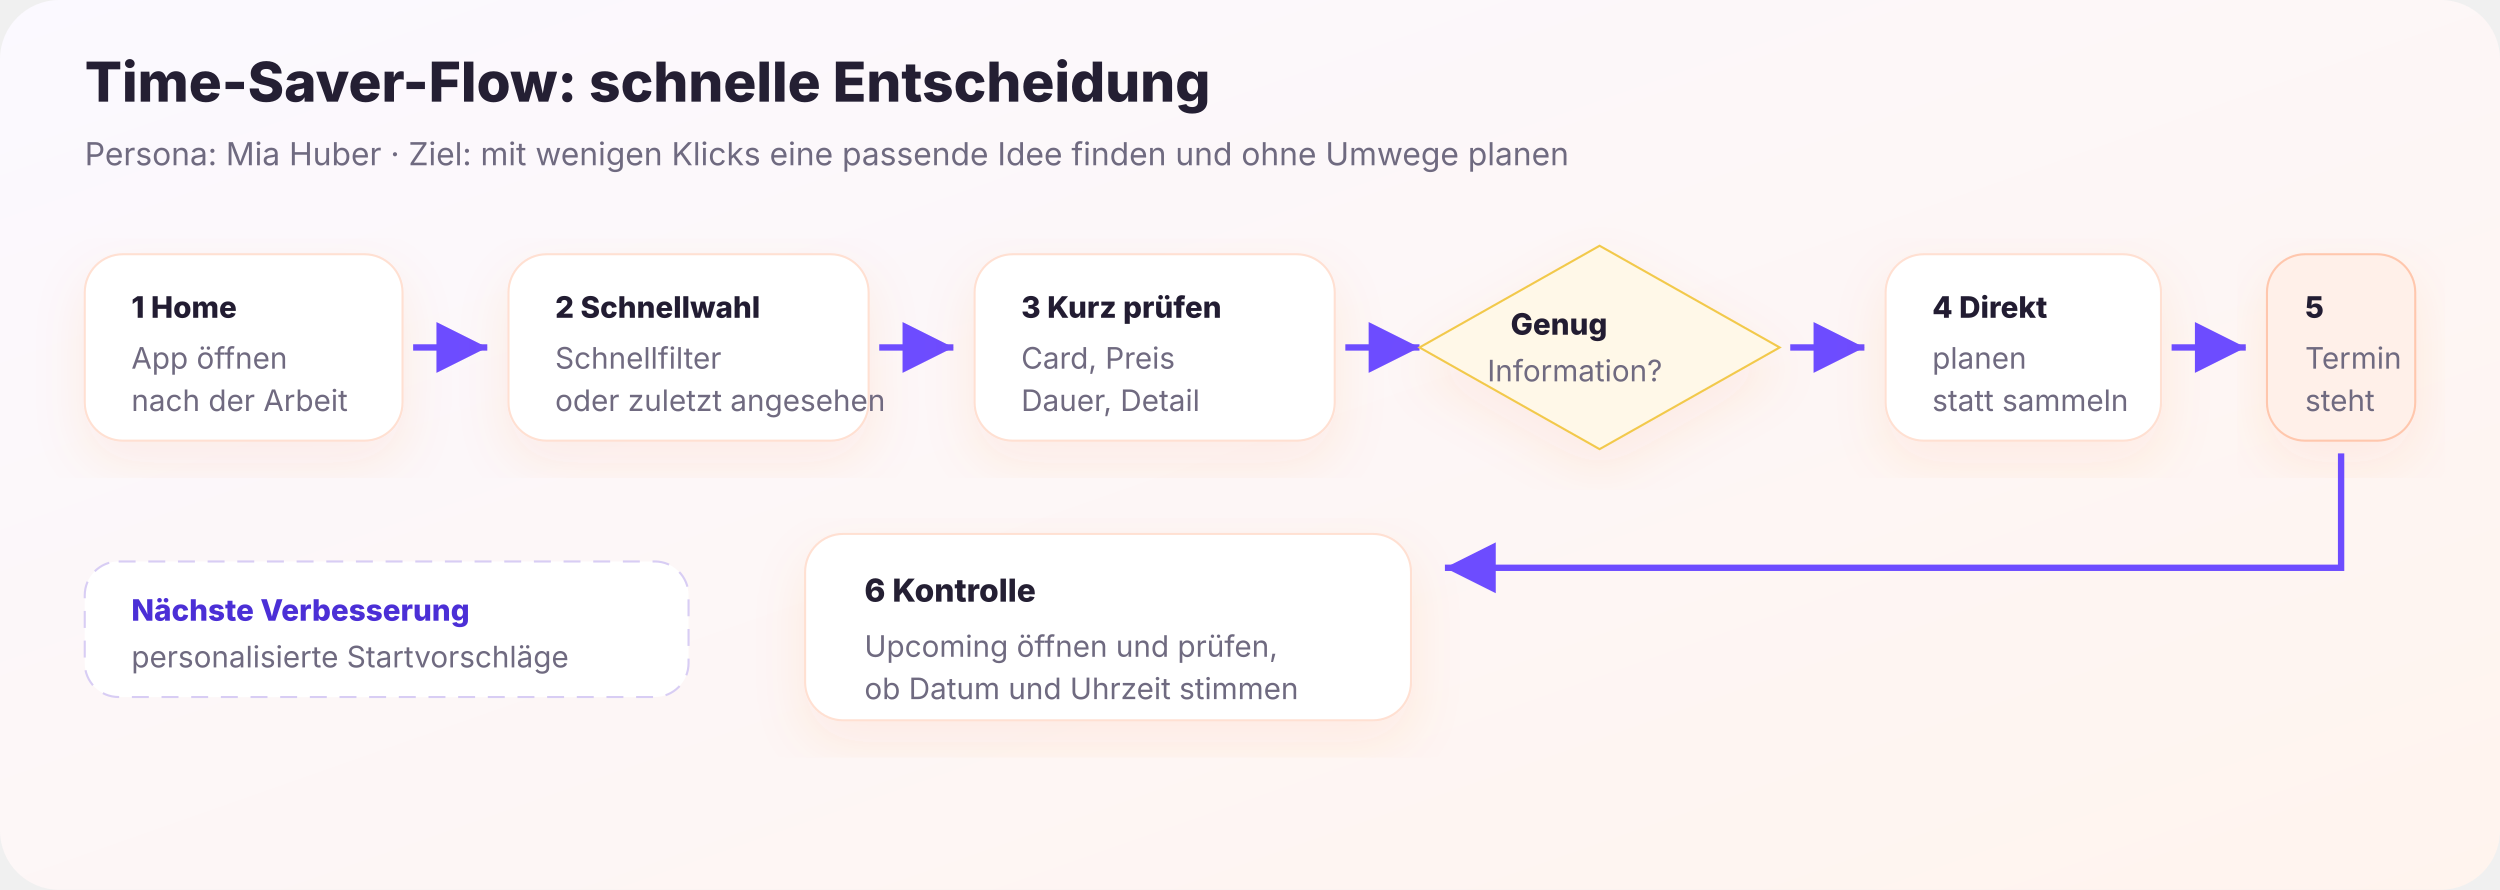
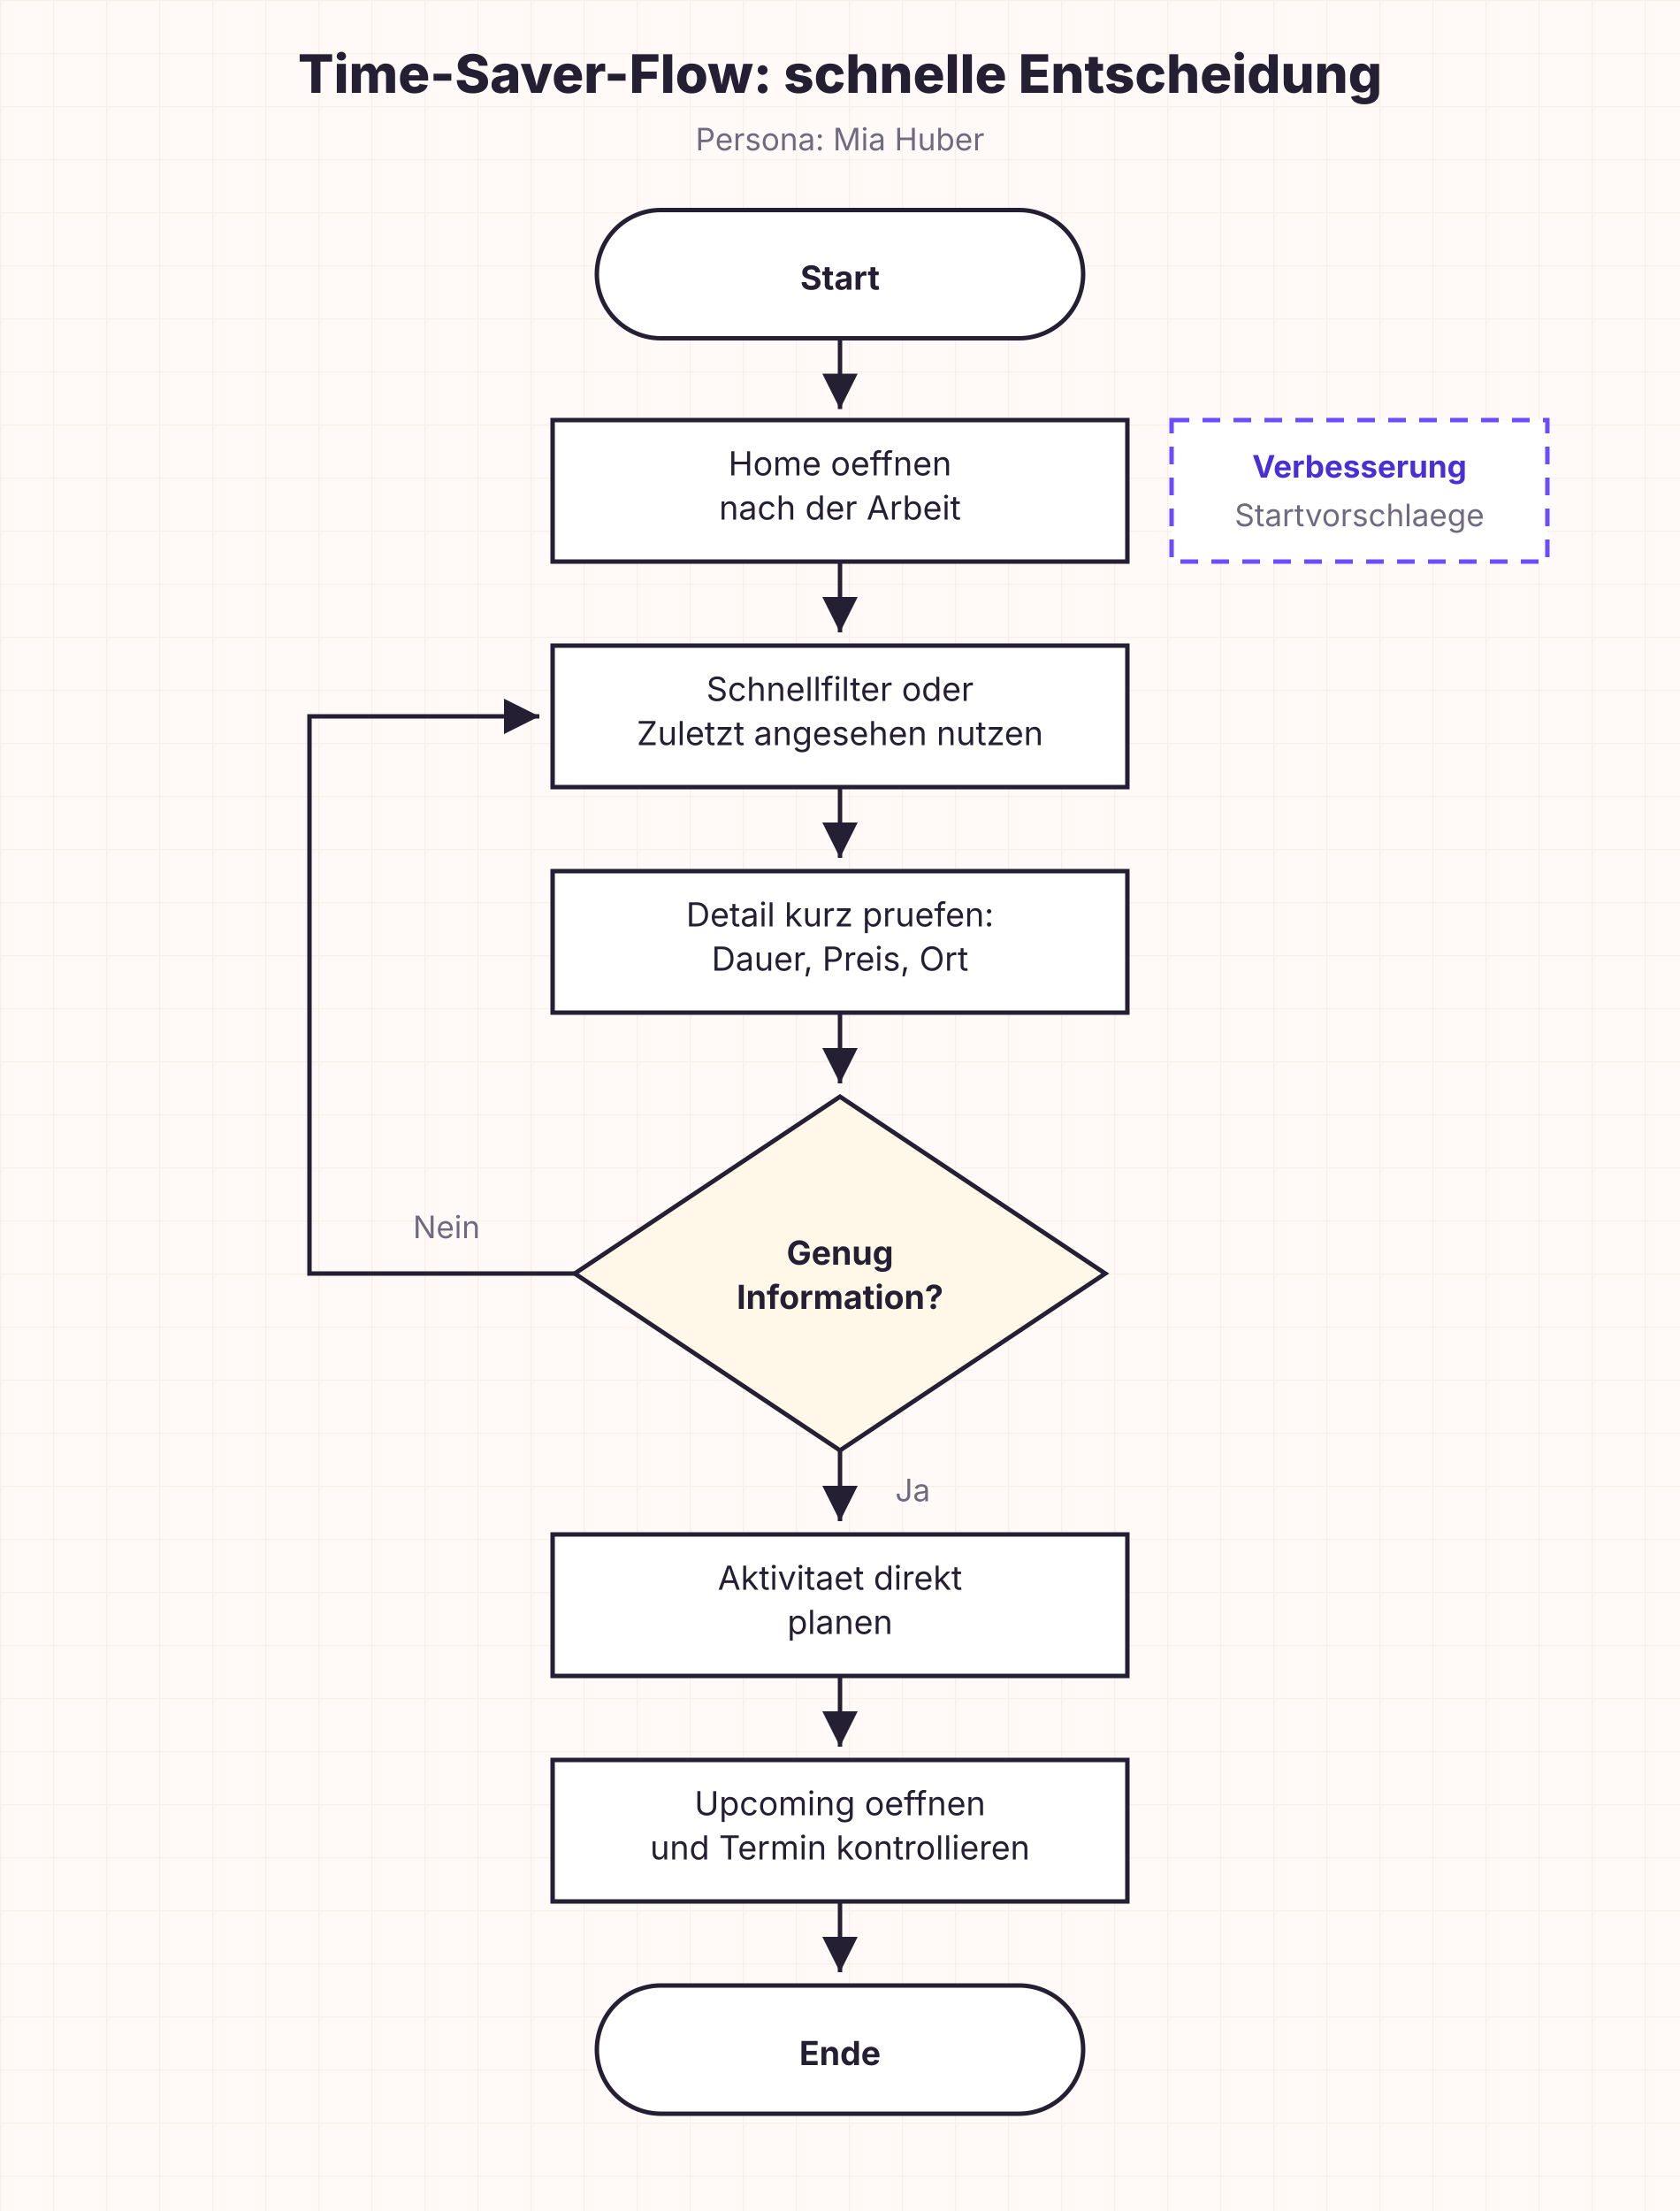
- <svg xmlns="http://www.w3.org/2000/svg" host="app.diagrams.net" version="1.1" width="1180" height="420" viewBox="0 0 1180 420" content="&lt;mxfile host=&quot;app.diagrams.net&quot; modified=&quot;2026-05-13T00:00:00.000Z&quot; agent=&quot;Codex&quot; version=&quot;24.7.17&quot;&gt;&lt;diagram id=&quot;journey-time-saver-flow&quot; name=&quot;Time-Saver-Flow&quot;&gt;&lt;mxGraphModel&gt;&lt;root&gt;&lt;mxCell id=&quot;0&quot;/&gt;&lt;mxCell id=&quot;1&quot; parent=&quot;0&quot;/&gt;&lt;mxCell id=&quot;summary&quot; value=&quot;Time-Saver-Flow: Home - Schnellfilter/Zuletzt angesehen - Detail kurz prüfen - Direkt planen - Upcoming kontrollieren&quot; style=&quot;text;html=1;strokeColor=none;fillColor=none;fontSize=18;fontStyle=1;fontColor=#241f33;&quot; vertex=&quot;1&quot; parent=&quot;1&quot;&gt;&lt;mxGeometry x=&quot;40&quot; y=&quot;40&quot; width=&quot;1000&quot; height=&quot;40&quot; as=&quot;geometry&quot;/&gt;&lt;/mxCell&gt;&lt;/root&gt;&lt;/mxGraphModel&gt;&lt;/diagram&gt;&lt;/mxfile&gt;">
+ <svg xmlns="http://www.w3.org/2000/svg" host="app.diagrams.net" version="1.1" width="760" height="1000" viewBox="0 0 760 1000" content="&lt;mxfile host=&quot;app.diagrams.net&quot; modified=&quot;2026-05-13T00:00:00.000Z&quot; agent=&quot;Codex&quot; version=&quot;24.7.17&quot;&gt;&lt;diagram id=&quot;journey-time-saver-flow&quot; name=&quot;Time-Saver-Flow&quot;&gt;&lt;mxGraphModel&gt;&lt;root&gt;&lt;mxCell id=&quot;0&quot;/&gt;&lt;mxCell id=&quot;1&quot; parent=&quot;0&quot;/&gt;&lt;mxCell id=&quot;note&quot; value=&quot;Klassischer Workflow: Start, Aktivitaeten als Rechtecke, Entscheidung als Raute, Ja/Nein-Pfade, Ende.&quot; style=&quot;text;html=1;&quot; vertex=&quot;1&quot; parent=&quot;1&quot;&gt;&lt;mxGeometry x=&quot;40&quot; y=&quot;40&quot; width=&quot;520&quot; height=&quot;40&quot; as=&quot;geometry&quot;/&gt;&lt;/mxCell&gt;&lt;/root&gt;&lt;/mxGraphModel&gt;&lt;/diagram&gt;&lt;/mxfile&gt;">
  <defs>
-     <linearGradient id="vm-bg-time" x1="0" x2="1" y1="0" y2="1">
-       <stop offset="0%" stop-color="#fbf9ff" />
-       <stop offset="100%" stop-color="#fff4ee" />
-     </linearGradient>
-     <filter id="shadow-time" x="-20%" y="-20%" width="140%" height="140%">
-       <feDropShadow dx="0" dy="10" stdDeviation="12" flood-color="#ff7a45" flood-opacity="0.10" />
-     </filter>
+     <pattern id="grid-time" width="24" height="24" patternUnits="userSpaceOnUse">
+       <path d="M24 0H0V24" fill="none" stroke="#f7ece6" stroke-width="1" />
+     </pattern>
    <marker id="arrow-time" markerWidth="12" markerHeight="12" refX="10" refY="6" orient="auto">
-       <path d="M2,2 L10,6 L2,10 Z" fill="#6d4cff" />
+       <path d="M2,2 L10,6 L2,10 Z" fill="#241f33" />
    </marker>
  </defs>
-   <rect x="0" y="0" width="1180" height="420" rx="28" fill="url(#vm-bg-time)" />
-   <text x="40" y="48" fill="#241f33" font-family="Inter, Arial, sans-serif" font-size="26" font-weight="800">Time-Saver-Flow: schnelle Entscheidung</text>
-   <text x="40" y="78" fill="#6f6a80" font-family="Inter, Arial, sans-serif" font-size="15">Persona: Mia Huber · Ziel: mit wenigen Klicks eine passende Idee finden und ohne Umwege planen</text>
-   <g font-family="Inter, Arial, sans-serif" font-size="14" fill="#241f33">
-     <g filter="url(#shadow-time)">
-       <rect x="40" y="120" width="150" height="88" rx="18" fill="#ffffff" stroke="#ffe0d2" />
-       <text x="62" y="150" font-weight="800">1 Home</text>
-       <text x="62" y="174" fill="#6f6a80">App öffnen</text>
-       <text x="62" y="194" fill="#6f6a80">nach der Arbeit</text>
-     </g>
-     <path d="M195 164 H230" stroke="#6d4cff" stroke-width="3" fill="none" marker-end="url(#arrow-time)" />
-     <g filter="url(#shadow-time)">
-       <rect x="240" y="120" width="170" height="88" rx="18" fill="#ffffff" stroke="#ffe0d2" />
-       <text x="262" y="150" font-weight="800">2 Schnellwahl</text>
-       <text x="262" y="174" fill="#6f6a80">Schnellfilter</text>
-       <text x="262" y="194" fill="#6f6a80">oder zuletzt angesehen</text>
-     </g>
-     <path d="M415 164 H450" stroke="#6d4cff" stroke-width="3" fill="none" marker-end="url(#arrow-time)" />
-     <g filter="url(#shadow-time)">
-       <rect x="460" y="120" width="170" height="88" rx="18" fill="#ffffff" stroke="#ffe0d2" />
-       <text x="482" y="150" font-weight="800">3 Kurz prüfen</text>
-       <text x="482" y="174" fill="#6f6a80">Card, Preis</text>
-       <text x="482" y="194" fill="#6f6a80">Dauer, Detail</text>
-     </g>
-     <path d="M635 164 H670" stroke="#6d4cff" stroke-width="3" fill="none" marker-end="url(#arrow-time)" />
-     <g filter="url(#shadow-time)">
-       <path d="M755 116 L840 164 L755 212 L670 164 Z" fill="#fff8e8" stroke="#f2c94c" />
-       <text x="713" y="158" font-weight="800">Genug</text>
-       <text x="702" y="180" fill="#6f6a80">Information?</text>
-     </g>
-     <path d="M845 164 H880" stroke="#6d4cff" stroke-width="3" fill="none" marker-end="url(#arrow-time)" />
-     <g filter="url(#shadow-time)">
-       <rect x="890" y="120" width="130" height="88" rx="18" fill="#ffffff" stroke="#ffe0d2" />
-       <text x="912" y="150" font-weight="800">4 Direkt</text>
-       <text x="912" y="174" fill="#6f6a80">planen</text>
-       <text x="912" y="194" fill="#6f6a80">statt sammeln</text>
-     </g>
-     <path d="M1025 164 H1060" stroke="#6d4cff" stroke-width="3" fill="none" marker-end="url(#arrow-time)" />
-     <g filter="url(#shadow-time)">
-       <rect x="1070" y="120" width="70" height="88" rx="18" fill="#fff0e9" stroke="#ffc7ad" />
-       <text x="1088" y="150" font-weight="800">5</text>
-       <text x="1088" y="174" fill="#6f6a80">Termin</text>
-       <text x="1088" y="194" fill="#6f6a80">steht</text>
-     </g>
+   <rect width="760" height="1000" fill="#fffaf7" />
+   <rect width="760" height="1000" fill="url(#grid-time)" opacity="0.78" />
+   <text x="380" y="42" text-anchor="middle" font-family="Inter, Arial, sans-serif" font-size="24" font-weight="800" fill="#241f33">Time-Saver-Flow: schnelle Entscheidung</text>
+   <text x="380" y="68" text-anchor="middle" font-family="Inter, Arial, sans-serif" font-size="14" fill="#6f6a80">Persona: Mia Huber</text>
+   <g font-family="Inter, Arial, sans-serif" font-size="15" fill="#241f33" stroke="#241f33" stroke-width="2">
+     <rect x="270" y="95" width="220" height="58" rx="29" fill="#ffffff" />
+     <text x="380" y="131" text-anchor="middle" stroke="none" font-weight="700">Start</text>
+     <path d="M380 153V185" fill="none" marker-end="url(#arrow-time)" />
+     <rect x="250" y="190" width="260" height="64" fill="#ffffff" />
+     <text x="380" y="215" text-anchor="middle" stroke="none">Home oeffnen</text>
+     <text x="380" y="235" text-anchor="middle" stroke="none">nach der Arbeit</text>
+     <path d="M380 254V286" fill="none" marker-end="url(#arrow-time)" />
+     <rect x="250" y="292" width="260" height="64" fill="#ffffff" />
+     <text x="380" y="317" text-anchor="middle" stroke="none">Schnellfilter oder</text>
+     <text x="380" y="337" text-anchor="middle" stroke="none">Zuletzt angesehen nutzen</text>
+     <path d="M380 356V388" fill="none" marker-end="url(#arrow-time)" />
+     <rect x="250" y="394" width="260" height="64" fill="#ffffff" />
+     <text x="380" y="419" text-anchor="middle" stroke="none">Detail kurz pruefen:</text>
+     <text x="380" y="439" text-anchor="middle" stroke="none">Dauer, Preis, Ort</text>
+     <path d="M380 458V490" fill="none" marker-end="url(#arrow-time)" />
+     <polygon points="380,496 500,576 380,656 260,576" fill="#fff8e8" />
+     <text x="380" y="572" text-anchor="middle" stroke="none" font-weight="700">Genug</text>
+     <text x="380" y="592" text-anchor="middle" stroke="none" font-weight="700">Information?</text>
+     <path d="M260 576H140V324H244" fill="none" marker-end="url(#arrow-time)" />
+     <text x="202" y="560" text-anchor="middle" stroke="none" font-size="14" fill="#6f6a80">Nein</text>
+     <path d="M380 656V688" fill="none" marker-end="url(#arrow-time)" />
+     <text x="405" y="679" stroke="none" font-size="14" fill="#6f6a80">Ja</text>
+     <rect x="250" y="694" width="260" height="64" fill="#ffffff" />
+     <text x="380" y="719" text-anchor="middle" stroke="none">Aktivitaet direkt</text>
+     <text x="380" y="739" text-anchor="middle" stroke="none">planen</text>
+     <path d="M380 758V790" fill="none" marker-end="url(#arrow-time)" />
+     <rect x="250" y="796" width="260" height="64" fill="#ffffff" />
+     <text x="380" y="821" text-anchor="middle" stroke="none">Upcoming oeffnen</text>
+     <text x="380" y="841" text-anchor="middle" stroke="none">und Termin kontrollieren</text>
+     <path d="M380 860V892" fill="none" marker-end="url(#arrow-time)" />
+     <rect x="270" y="898" width="220" height="58" rx="29" fill="#ffffff" />
+     <text x="380" y="934" text-anchor="middle" stroke="none" font-weight="700">Ende</text>
  </g>
-   <path d="M1105 214 V268 H682" stroke="#6d4cff" stroke-width="3" fill="none" marker-end="url(#arrow-time)" />
-   <g font-family="Inter, Arial, sans-serif">
-     <rect x="380" y="252" width="286" height="88" rx="18" fill="#ffffff" stroke="#ffe0d2" filter="url(#shadow-time)" />
-     <text x="408" y="284" fill="#241f33" font-size="15" font-weight="800">6 Kontrolle</text>
-     <text x="408" y="310" fill="#6f6a80" font-size="14">Upcoming öffnen und prüfen,</text>
-     <text x="408" y="330" fill="#6f6a80" font-size="14">ob Datum und Uhrzeit stimmen</text>
-     <rect x="40" y="265" width="285" height="64" rx="16" fill="#ffffff" stroke="#d8cdf4" stroke-dasharray="8 6" />
-     <text x="62" y="293" fill="#4b2fd6" font-size="14" font-weight="800">Nächste Verbesserung</text>
-     <text x="62" y="315" fill="#6f6a80" font-size="14">personalisierte Startvorschläge</text>
+   <g font-family="Inter, Arial, sans-serif" font-size="14" fill="#6f6a80" stroke="#6d4cff" stroke-width="2" stroke-dasharray="8 6">
+     <rect x="530" y="190" width="170" height="64" fill="#ffffff" />
+     <text x="615" y="216" text-anchor="middle" stroke="none" fill="#4b2fd6" font-weight="700">Verbesserung</text>
+     <text x="615" y="238" text-anchor="middle" stroke="none">Startvorschlaege</text>
  </g>
</svg>
